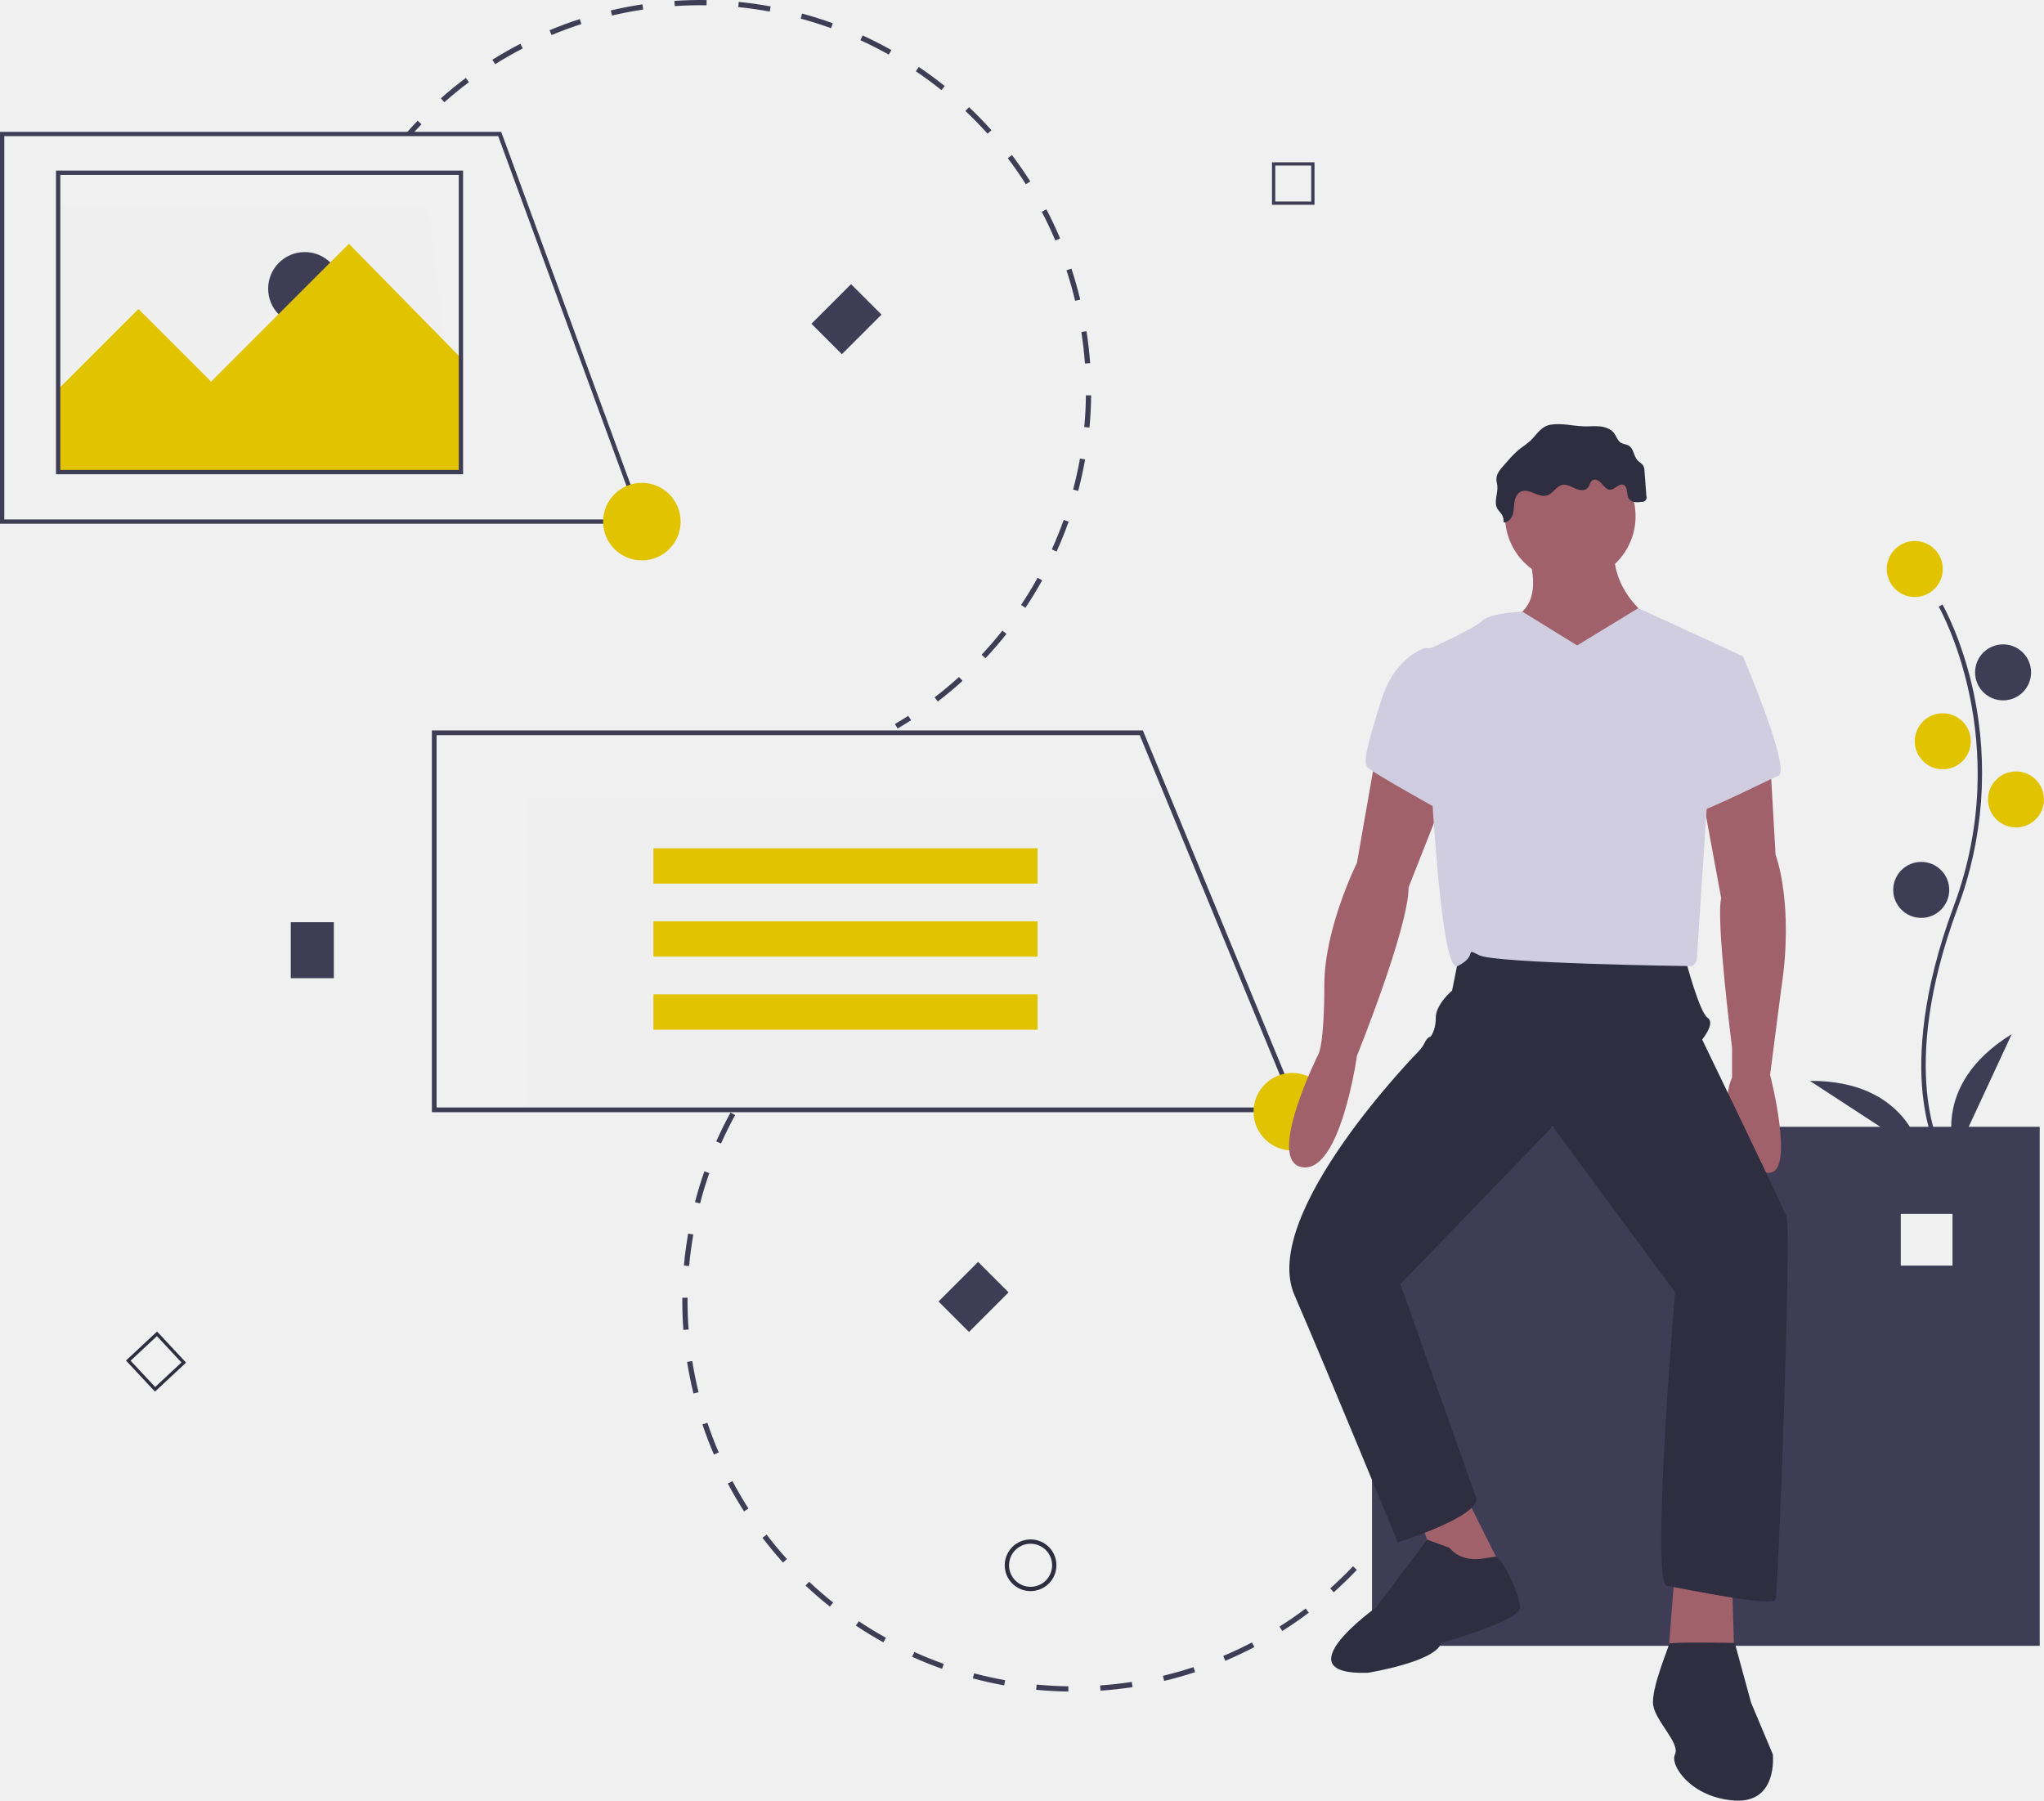
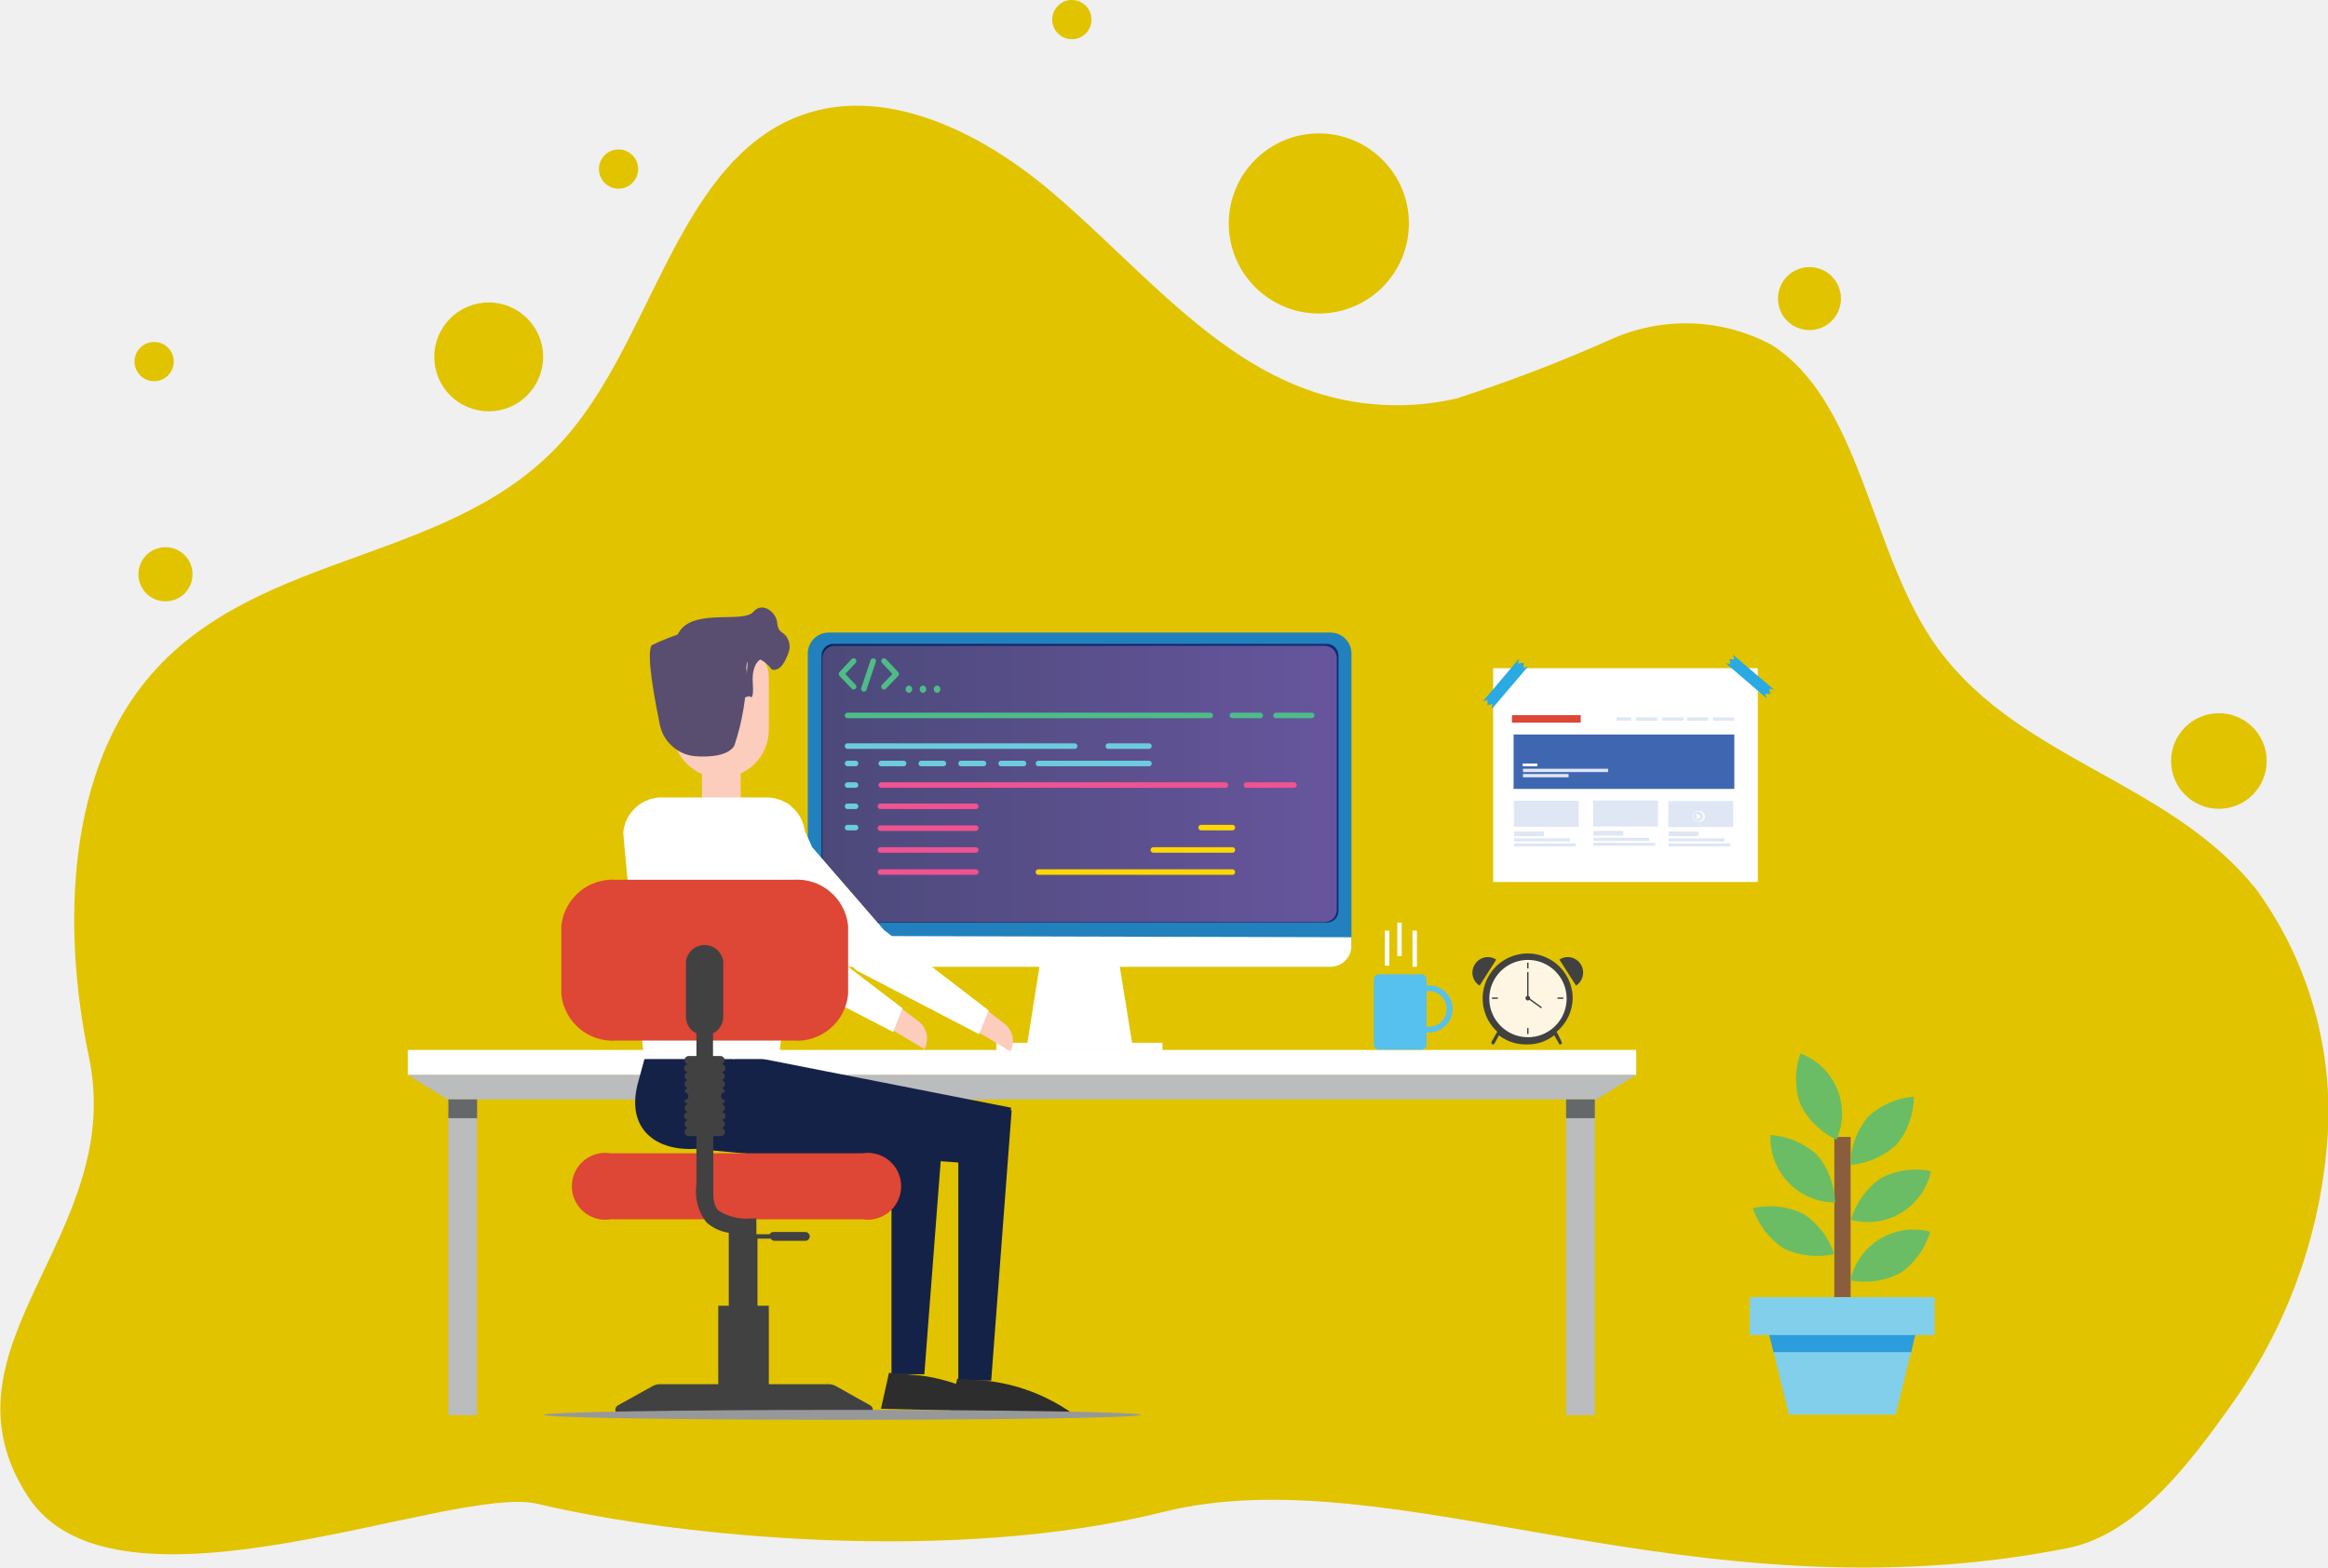
- <svg xmlns="http://www.w3.org/2000/svg" id="e557b204-1bfc-4f91-8d35-03414f04ca70" data-name="Layer 1" width="949" height="836.095" viewBox="0 0 949 836.095">
-   <polygon points="214 219.205 27 219.205 27 96.205 198.889 96.205 214 219.205" fill="#efefef" />
-   <circle cx="141.5" cy="134.048" r="17" fill="#3f3d56" />
-   <path d="M314.45,93.401c1.612-1.829,3.281-3.649,4.962-5.41l1.76,1.68c-1.66,1.738-3.307,3.534-4.897,5.338Z" transform="translate(-125.5 -31.95243)" fill="#3f3d56" />
-   <path d="M330.181,77.611c3.717-3.298,7.615-6.479,11.588-9.455l1.459,1.946c-3.919,2.936-7.765,6.074-11.432,9.328Zm23.919-17.916c4.207-2.637,8.578-5.13,12.99-7.41l1.117,2.161c-4.353,2.249-8.665,4.708-12.815,7.309Zm26.549-13.717c4.577-1.903,9.297-3.642,14.029-5.169l.747,2.315c-4.67,1.506-9.327,3.222-13.843,5.1ZM409.642,39.166l-.557-2.367c4.841-1.139,9.78-2.09,14.679-2.828l.362,2.406C419.292,37.104,414.419,38.043,409.642,39.166Zm29.147-4.383-.163-2.427c4.954-.332,9.982-.46,14.946-.381l-.038,2.433C448.636,34.329,443.676,34.456,438.788,34.783Zm29.47.472.24-2.42c4.942.491,9.927,1.196,14.815,2.096l-.44,2.392C478.051,36.436,473.134,35.74,468.259,35.255Zm91.164,320.498c3.885-2.976,7.696-6.154,11.329-9.447l1.634,1.802c-3.682,3.338-7.546,6.559-11.483,9.575ZM497.266,40.593l.636-2.348c4.79,1.299,9.589,2.815,14.263,4.505l-.827,2.287C506.726,43.37,501.992,41.875,497.266,40.593ZM581.263,335.957c3.344-3.577,6.583-7.339,9.624-11.18l1.907,1.51c-3.083,3.894-6.365,7.706-9.754,11.331ZM524.995,50.624l1.012-2.212c4.516,2.067,9.001,4.347,13.331,6.776l-1.19,2.121C533.877,54.912,529.451,52.663,524.995,50.624ZM599.562,312.844c2.718-4.078,5.298-8.319,7.671-12.604l2.128,1.179c-2.405,4.343-5.021,8.641-7.774,12.774ZM550.711,65.046l1.359-2.017c4.117,2.774,8.169,5.755,12.045,8.857L562.596,73.786C558.771,70.725,554.773,67.784,550.711,65.046Zm63.136,222.005c2.015-4.467,3.87-9.072,5.511-13.688l2.292.815c-1.664,4.678-3.543,9.345-5.586,13.873ZM573.721,83.468l1.671-1.768c3.61,3.413,7.119,7.015,10.43,10.707L584.011,94.031C580.745,90.389,577.283,86.835,573.721,83.468Zm50.005,175.802c1.258-4.743,2.331-9.59,3.191-14.407l2.395.427c-.872,4.882-1.96,9.795-3.234,14.603ZM593.392,105.405l1.939-1.469c2.997,3.957,5.864,8.086,8.521,12.274l-2.054,1.303C599.176,113.382,596.349,109.308,593.392,105.405Zm35.515,124.836c.458-4.876.717-9.834.769-14.736l2.432.026c-.052,4.968-.314,9.994-.779,14.937Zm-19.732-99.956,2.155-1.128c2.3,4.393,4.447,8.942,6.381,13.52l-2.241.946C613.561,139.107,611.444,134.619,609.175,130.285Zm20.044,70.473c-.353-4.876-.916-9.807-1.673-14.657l2.404-.375c.767,4.915,1.338,9.914,1.696,14.856Zm-8.575-43.321,2.311-.76c1.548,4.709,2.926,9.563,4.087,14.383l-2.365.57C623.531,166.869,622.171,162.084,620.643,157.436Z" transform="translate(-125.5 -31.95243)" fill="#3f3d56" />
-   <path d="M541.012,368.114c2.076-1.213,4.156-2.486,6.182-3.783l1.312,2.048c-2.053,1.315-4.162,2.605-6.266,3.835Z" transform="translate(-125.5 -31.95243)" fill="#3f3d56" />
-   <polygon points="27 180.742 64.268 143.474 98 177.205 162 113.205 214.5 166.705 214.5 219.205 27 219.205 27 180.742" fill="#e1c300" />
-   <path d="M762.5,555.158v241h310v-241Zm269.519,64.449h-24.009V595.598h24.009Z" transform="translate(-125.5 -31.95243)" fill="#3f3d56" />
-   <rect x="135" y="428.205" width="20" height="26" fill="#3f3d56" />
-   <rect x="567.5" y="621.158" width="20" height="26" transform="translate(492.0631 -254.5661) rotate(45)" fill="#3f3d56" />
-   <rect x="508.5" y="167.158" width="20" height="26" transform="translate(153.7559 -345.8203) rotate(45)" fill="#3f3d56" />
-   <path d="M785.503,718.401c-1.107,2.172-2.272,4.349-3.463,6.473l-2.122-1.19c1.176-2.096,2.326-4.244,3.418-6.387Z" transform="translate(-125.5 -31.95243)" fill="#3f3d56" />
-   <path d="M774.186,737.604c-2.781,4.118-5.768,8.168-8.876,12.036l-1.896-1.523c3.067-3.817,6.013-7.812,8.757-11.875Zm-18.72,23.295c-3.42,3.599-7.035,7.099-10.743,10.404l-1.619-1.816c3.658-3.26,7.224-6.712,10.598-10.263Zm-22.31,19.881c-3.961,2.98-8.101,5.837-12.306,8.492l-1.299-2.057c4.15-2.619,8.234-5.438,12.142-8.378ZM706.764,794.579l1.128,2.155c-4.406,2.305-8.954,4.454-13.516,6.385l-.948-2.24C697.928,798.973,702.415,796.854,706.764,794.579Zm-27.145,11.484.76,2.31c-4.716,1.552-9.555,2.925-14.383,4.081l-.567-2.366C670.192,808.949,674.966,807.594,679.619,806.063Zm-28.664,6.862.368,2.404c-4.909.752-9.913,1.307-14.871,1.649l-.168-2.427C641.176,814.214,646.111,813.667,650.955,812.925ZM483.047,525.111c-3.024,3.847-5.927,7.873-8.628,11.964l-2.03-1.34c2.738-4.148,5.68-8.228,8.745-12.127ZM621.531,814.959l-.033,2.432c-4.963-.068-9.988-.345-14.935-.822l.233-2.421C611.677,814.619,616.635,814.892,621.531,814.959ZM466.808,549.712c-2.351,4.295-4.554,8.743-6.545,13.22l-2.223-.989c2.019-4.537,4.252-9.045,6.635-13.398Zm125.37,262.418-.431,2.394c-4.888-.881-9.798-1.975-14.596-3.252l.626-2.35C582.511,810.182,587.356,811.261,592.179,812.13ZM454.822,576.645c-1.619,4.626-3.066,9.374-4.301,14.114l-2.354-.613c1.251-4.804,2.717-9.617,4.358-14.304ZM563.686,804.546l-.816,2.291c-4.677-1.665-9.343-3.545-13.868-5.588l1.001-2.217C554.469,801.048,559.072,802.903,563.686,804.546ZM447.391,605.178c-.843,4.827-1.495,9.749-1.939,14.627l-2.423-.22c.45-4.945,1.111-9.932,1.965-14.825ZM536.822,792.416l-1.179,2.127c-4.344-2.409-8.638-5.027-12.762-7.781l1.351-2.023C528.3,787.457,532.536,790.04,536.822,792.416ZM444.721,634.542c-.04,4.907.123,9.869.487,14.748l-2.426.181c-.368-4.946-.534-9.975-.494-14.949Zm67.598,141.51-1.513,1.904c-3.886-3.089-7.688-6.376-11.302-9.773l1.666-1.772C504.735,769.762,508.486,773.006,512.319,776.052ZM446.913,663.948c.767,4.837,1.748,9.704,2.915,14.465l-2.362.579c-1.183-4.825-2.178-9.759-2.955-14.662ZM490.852,755.872l-1.807,1.628c-3.319-3.684-6.528-7.557-9.539-11.512l1.936-1.473C484.412,748.416,487.578,752.237,490.852,755.872Zm-36.919-63.286c1.553,4.636,3.323,9.273,5.261,13.782l-2.235.96c-1.964-4.57-3.758-9.271-5.332-13.969ZM472.999,732.42l-2.05,1.31c-2.669-4.177-5.209-8.537-7.531-12.917l2.149-1.14C467.86,723.999,470.366,728.297,472.999,732.42Z" transform="translate(-125.5 -31.95243)" fill="#3f3d56" />
-   <path d="M497.811,508.566c-1.71,1.691-3.408,3.44-5.048,5.2l-1.78-1.658c1.663-1.784,3.384-3.557,5.118-5.271Z" transform="translate(-125.5 -31.95243)" fill="#3f3d56" />
-   <path d="M1025.646,567.679c-.229-.375-5.641-9.41-7.517-28.172-1.721-17.213-.614-46.227,14.433-86.698,28.506-76.671-6.569-138.533-6.928-139.149l1.73-1.004c.091.156,9.142,15.929,14.488,41.044a179.061,179.061,0,0,1-7.416,99.807c-28.457,76.54-7.301,112.773-7.084,113.131Z" transform="translate(-125.5 -31.95243)" fill="#3f3d56" />
-   <circle cx="889" cy="264.205" r="13" fill="#e1c300" />
-   <circle cx="930" cy="312.205" r="13" fill="#3f3d56" />
-   <circle cx="902" cy="344.205" r="13" fill="#e1c300" />
-   <circle cx="936" cy="371.205" r="13" fill="#e1c300" />
-   <circle cx="892" cy="413.205" r="13" fill="#3f3d56" />
-   <path d="M1033.5,568.158s-13-32,26-56Z" transform="translate(-125.5 -31.95243)" fill="#3f3d56" />
-   <path d="M1017.512,567.577s-5.916-34.029-51.709-33.738Z" transform="translate(-125.5 -31.95243)" fill="#3f3d56" />
-   <path d="M603.983,770.754a12,12,0,1,1,12-12A12.014,12.014,0,0,1,603.983,770.754Zm0-22a10,10,0,1,0,10,10A10.011,10.011,0,0,0,603.983,748.754Z" transform="translate(-125.5 -31.95243)" fill="#2f2e41" />
-   <path d="M735.811,127.044H716.07V107.303h19.741Zm-18.223-1.519h16.704V108.821H717.588Z" transform="translate(-125.5 -31.95243)" fill="#3f3d56" />
-   <path d="M197.455,678.124l-13.465-14.436,14.436-13.465,13.465,14.436ZM186.136,663.762l11.394,12.215,12.215-11.394L198.351,652.369Z" transform="translate(-125.5 -31.95243)" fill="#2f2e41" />
-   <polygon points="602.103 515.335 244.286 515.335 244.286 370.895 541.92 370.895 602.103 515.335" fill="#efefef" />
-   <path d="M729.238,548.382H326.017v-177.267h330.099l.279.677ZM328.205,546.193h397.763L654.651,373.303H328.205Z" transform="translate(-125.5 -31.95243)" fill="#3f3d56" />
-   <rect x="303.375" y="393.874" width="178.361" height="16.414" fill="#e1c300" />
-   <rect x="303.375" y="427.796" width="178.361" height="16.414" fill="#e1c300" />
-   <rect x="303.375" y="461.717" width="178.361" height="16.414" fill="#e1c300" />
-   <path d="M424.932,275.158H125.5v-182H358.198l.241.656Zm-297.432-2H422.068l-65.267-178H127.5Z" transform="translate(-125.5 -31.95243)" fill="#3f3d56" />
-   <path d="M340.5,252.158h-189v-141h189Zm-187-2h185v-137h-185Z" transform="translate(-125.5 -31.95243)" fill="#3f3d56" />
-   <circle cx="298" cy="242.205" r="18" fill="#e1c300" />
-   <circle cx="600" cy="516.205" r="18" fill="#e1c300" />
-   <circle cx="729.08" cy="239.742" r="30.288" fill="#a0616a" />
-   <path d="M833.756,286.208s10.096,22.716-3.786,31.55,22.716,45.433,22.716,45.433l40.385-42.909s-21.454-13.882-17.668-36.598Z" transform="translate(-125.5 -31.95243)" fill="#a0616a" />
-   <path d="M764.345,382.121l-8.834,50.481s-15.144,30.288-15.144,56.791-2.524,31.55-2.524,31.55-25.24,50.481-7.572,53.005,25.24-51.743,25.24-51.743,23.978-59.315,23.978-78.245l16.406-41.647Z" transform="translate(-125.5 -31.95243)" fill="#a0616a" />
-   <path d="M947.338,384.645l2.524,44.171s8.834,22.716,2.524,63.101l-5.048,39.122s11.358,44.171,0,45.433-25.24-27.764-17.668-44.171V518.419s-7.572-59.315-5.048-69.411l-8.834-47.957Z" transform="translate(-125.5 -31.95243)" fill="#a0616a" />
-   <polygon points="657.776 702.271 670.396 735.083 698.16 730.035 680.492 694.699 657.776 702.271" fill="#a0616a" />
-   <polygon points="777.667 728.773 773.881 776.73 805.431 776.73 804.169 735.083 777.667 728.773" fill="#a0616a" />
-   <path d="M803.468,472.986l-3.786,18.93s-7.572,6.31-7.572,12.62-2.524,8.834-2.524,8.834-1.262,0-2.524,2.524a15.618,15.618,0,0,1-2.524,3.786s-74.459,75.721-58.053,113.581S774.442,748.105,774.442,748.105,811.04,736.747,811.04,727.913l-35.336-99.699L846.376,555.017l56.791,76.983s-11.358,135.036-3.786,136.298,49.219,10.096,50.481,6.31,7.572-171.634,5.048-177.944-39.122-82.031-39.122-82.031,6.31-7.572,2.524-10.096S908.215,478.034,908.215,478.034,809.778,461.628,803.468,472.986Z" transform="translate(-125.5 -31.95243)" fill="#2f2e41" />
-   <path d="M857.735,331.64l-25.438-15.689S817.35,316.496,813.564,320.282s-26.502,13.882-26.502,13.882,5.048,151.442,15.144,146.394,2.524-8.834,10.096-5.048,97.175,5.048,98.437,5.048,2.524-2.524,2.524-2.524l5.048-76.983,16.406-64.363L886.146,314.339Z" transform="translate(-125.5 -31.95243)" fill="#d0cde1" />
-   <path d="M797.158,332.902H787.062s-13.882,3.786-20.192,23.978-8.834,29.026-6.31,31.55,36.598,21.454,36.598,21.454Z" transform="translate(-125.5 -31.95243)" fill="#d0cde1" />
-   <path d="M917.049,335.426l17.668,1.262s22.716,53.005,16.406,55.529-42.909,21.454-42.909,17.668S917.049,335.426,917.049,335.426Z" transform="translate(-125.5 -31.95243)" fill="#d0cde1" />
-   <path d="M798.42,750.629l-10.29-3.786-23.784,31.55s-44.171,31.55-3.786,30.288c0,0,31.55-5.048,34.074-13.882,0,0,36.598-10.096,36.598-16.406s-8.411-23.132-11.146-23.555S805.992,759.464,798.42,750.629Z" transform="translate(-125.5 -31.95243)" fill="#2f2e41" />
-   <path d="M930.931,794.8s-30.681-.499-30.485.382-8.638,21.073-7.376,28.645,12.62,17.668,10.096,22.716,7.572,20.192,27.764,21.454,17.668-21.454,17.668-21.454l-10.096-23.978Z" transform="translate(-125.5 -31.95243)" fill="#2f2e41" />
-   <path d="M836.009,236.637a57.331,57.331,0,0,1-4.738,3.625,45.041,45.041,0,0,0-5.712,5.673l-1.953,2.187c-1.662,1.861-3.425,3.984-3.355,6.478.026.925.31,1.823.422,2.742.442,3.646-1.786,7.653.048,10.834.53.92,1.35,1.639,1.935,2.525a5.903,5.903,0,0,1,.933,3.844c1.971.081,3.588-1.686,4.206-3.559s.535-3.897.836-5.847,1.147-4.014,2.918-4.882c3.78-1.852,8.12,2.963,12.155,1.763,2.817-.838,4.303-4.33,7.183-4.916,2.061-.419,4.046.806,5.962,1.674s4.499,1.27,5.854-.339c.897-1.065.993-2.773,2.182-3.497,1.426-.868,3.212.34,4.291,1.613s2.272,2.83,3.94,2.783c2.213-.061,3.909-3.009,6.01-2.31,2.371.789,1.281,4.584,2.719,6.627,1.216,1.728,3.764,1.626,5.857,1.34a2.098,2.098,0,0,0,2.184-2.801l-.874-11.596a5.599,5.599,0,0,0-.513-2.314c-.609-1.103-1.87-1.661-2.727-2.585-1.803-1.941-1.716-5.343-3.957-6.755-1.164-.733-2.686-.711-3.842-1.457-1.482-.956-1.959-2.872-2.998-4.298-1.484-2.039-4.079-2.984-6.587-3.243s-5.04.053-7.56-.029c-5.124-.167-10.248-1.609-15.398-.765C840.938,229.893,839.052,233.705,836.009,236.637Z" transform="translate(-125.5 -31.95243)" fill="#2f2e41" />
+ <svg xmlns="http://www.w3.org/2000/svg" viewBox="0 0 84.27 56.75">
+   <defs>
+     <style>.cls-1{isolation:isolate;}.cls-2{fill:#e1c300;}.cls-3{fill:#fff;}.cls-4{fill:#babcbe;}.cls-5{fill:#6e6f71;opacity:0.8;}.cls-27,.cls-5,.cls-9{mix-blend-mode:multiply;}.cls-27,.cls-6{fill:#56c1ee;}.cls-7{fill:#bfbdbe;mix-blend-mode:darken;}.cls-8{fill:#2280bd;}.cls-9{opacity:0.81;fill:url(#Degradado_sin_nombre_28);}.cls-10,.cls-12,.cls-13,.cls-14{fill:none;stroke-linecap:round;stroke-linejoin:round;stroke-width:0.2px;}.cls-10{stroke:#4ebc88;}.cls-11{fill:#4ebc88;}.cls-12{stroke:#6cccde;}.cls-13{stroke:#ef5392;}.cls-14{stroke:#fed700;}.cls-15{fill:#152247;}.cls-16{fill:#fcccbc;}.cls-17{fill:#594e70;}.cls-18{fill:#2d2d2d;}.cls-19{fill:#de4635;}.cls-20{fill:#414142;}.cls-21{fill:#fef6e3;}.cls-22{fill:#2aaae2;}.cls-23{fill:#3f67b1;}.cls-24{fill:#dfe6f4;}.cls-25{fill:#979899;}.cls-26{fill:#82cfec;}.cls-28{fill:#8a5e3c;}.cls-29{fill:#6bbd65;}</style>
+     <linearGradient id="Degradado_sin_nombre_28" x1="29.74" y1="28.36" x2="48.45" y2="28.36" gradientUnits="userSpaceOnUse">
+       <stop offset="0" stop-color="#231f5b" />
+       <stop offset="1" stop-color="#432e86" />
+     </linearGradient>
+   </defs>
+   <g class="cls-1">
+     <g id="Layer_2" data-name="Layer 2">
+       <g id="Layer_1-2" data-name="Layer 1">
+         <path class="cls-2" d="M74.82,56.05c2.45-.48,4.34-2.92,5.94-5.18a18.86,18.86,0,0,0,3.45-9.17,13.72,13.72,0,0,0-2.49-9.44c-3.24-4.13-8.92-4.73-11.85-9.19-2.2-3.37-2.58-8.58-5.75-10.59a6.59,6.59,0,0,0-5.77-.21,55.37,55.37,0,0,1-5.64,2.16,9.61,9.61,0,0,1-5.89-.52c-3.34-1.4-5.91-4.56-8.8-7S31.27,2.76,28.09,4.6c-3.68,2.13-4.66,7.86-7.61,11.23-4,4.61-11,4-15,8.58-3,3.43-3.28,9-2.26,13.86C4.58,44.73-2.51,48.73,1,54.16c3.17,4.94,15.38-.45,18.45.28,5.14,1.22,15.08,2.18,22.64.3C50.45,52.65,61.16,58.74,74.82,56.05Z" />
+         <circle class="cls-2" cx="17.69" cy="12.92" r="1.97" />
+         <circle class="cls-2" cx="65.5" cy="10.81" r="1.14" />
+         <circle class="cls-2" cx="22.39" cy="6.12" r="0.71" />
+         <circle class="cls-2" cx="80.32" cy="27.55" r="1.73" />
+         <circle class="cls-2" cx="5.99" cy="20.79" r="0.98" />
+         <circle class="cls-2" cx="47.74" cy="8.09" r="3.26" />
+         <circle class="cls-2" cx="38.8" cy="0.71" r="0.71" />
+         <circle class="cls-2" cx="5.58" cy="13.09" r="0.71" />
+         <rect class="cls-3" x="14.76" y="38.01" width="44.47" height="0.91" />
+         <polygon class="cls-4" points="57.8 39.8 16.2 39.8 14.76 38.91 59.23 38.91 57.8 39.8" />
+         <rect class="cls-4" x="16.23" y="39.8" width="1.04" height="11.43" />
+         <rect class="cls-4" x="56.69" y="39.8" width="1.04" height="11.43" />
+         <rect class="cls-5" x="56.69" y="39.8" width="1.04" height="0.68" />
+         <rect class="cls-5" x="16.23" y="39.8" width="1.04" height="0.68" />
+         <path class="cls-6" d="M51.64,35.68h0v-.23a.18.18,0,0,0-.18-.18H49.91a.18.18,0,0,0-.18.18v2.37a.18.18,0,0,0,.18.18h1.55a.18.18,0,0,0,.18-.18v-.45h0a.85.85,0,1,0,0-1.69Zm0,1.49h0V35.88h0a.65.65,0,1,1,0,1.29Z" />
+         <path class="cls-3" d="M50.58,34.61h.16V33.4h-.16Zm-.45.35h.16V33.69h-.16Zm1-1.27V35h.16V33.69Z" />
+         <polygon class="cls-7" points="43.22 30.35 43.04 29.26 40.33 29.26 40.14 30.35 43.22 30.35" />
+         <polygon class="cls-3" points="41 37.88 37.17 37.88 37.72 34.41 40.44 34.41 41 37.88" />
+         <rect class="cls-8" x="29.24" y="22.9" width="19.68" height="12.05" rx="0.76" ry="0.76" />
+         <rect class="cls-3" x="29.77" y="23.38" width="18.62" height="10" rx="0.44" ry="0.44" />
+         <rect class="cls-3" x="36.07" y="37.75" width="6.01" height="0.27" />
+         <path class="cls-3" d="M29.24,33.88v.31A.76.76,0,0,0,30,35H48.16a.76.76,0,0,0,.76-.76v-.31Z" />
+         <rect class="cls-9" x="29.74" y="23.31" width="18.71" height="10.09" rx="0.42" ry="0.42" />
+         <polyline class="cls-10" points="30.9 23.93 30.46 24.4 30.9 24.86" />
+         <polyline class="cls-10" points="32 23.93 32.44 24.4 32 24.86" />
+         <line class="cls-10" x1="31.27" y1="24.94" x2="31.61" y2="23.93" />
+         <ellipse class="cls-11" cx="32.9" cy="24.95" rx="0.12" ry="0.13" />
+         <ellipse class="cls-11" cx="33.41" cy="24.95" rx="0.12" ry="0.13" />
+         <ellipse class="cls-11" cx="33.92" cy="24.95" rx="0.12" ry="0.13" />
+         <line class="cls-10" x1="30.68" y1="25.9" x2="43.81" y2="25.9" />
+         <line class="cls-10" x1="44.61" y1="25.9" x2="45.62" y2="25.9" />
+         <line class="cls-10" x1="46.19" y1="25.9" x2="47.48" y2="25.9" />
+         <line class="cls-12" x1="30.68" y1="27.01" x2="38.9" y2="27.01" />
+         <line class="cls-12" x1="40.12" y1="27.01" x2="41.59" y2="27.01" />
+         <line class="cls-12" x1="41.59" y1="27.64" x2="37.59" y2="27.64" />
+         <line class="cls-12" x1="37.05" y1="27.64" x2="36.24" y2="27.64" />
+         <line class="cls-12" x1="35.6" y1="27.64" x2="34.79" y2="27.64" />
+         <line class="cls-12" x1="34.15" y1="27.64" x2="33.35" y2="27.64" />
+         <line class="cls-12" x1="32.71" y1="27.64" x2="31.9" y2="27.64" />
+         <line class="cls-13" x1="44.36" y1="28.42" x2="31.9" y2="28.42" />
+         <line class="cls-12" x1="30.97" y1="27.64" x2="30.68" y2="27.64" />
+         <line class="cls-12" x1="30.97" y1="28.42" x2="30.68" y2="28.42" />
+         <line class="cls-12" x1="30.97" y1="29.19" x2="30.68" y2="29.19" />
+         <line class="cls-12" x1="30.97" y1="29.96" x2="30.68" y2="29.96" />
+         <line class="cls-13" x1="45.12" y1="28.42" x2="46.84" y2="28.42" />
+         <line class="cls-13" x1="31.87" y1="29.19" x2="35.32" y2="29.19" />
+         <line class="cls-13" x1="31.87" y1="29.98" x2="35.32" y2="29.98" />
+         <line class="cls-13" x1="31.87" y1="30.77" x2="35.32" y2="30.77" />
+         <line class="cls-13" x1="31.87" y1="31.57" x2="35.32" y2="31.57" />
+         <line class="cls-14" x1="37.59" y1="31.57" x2="44.61" y2="31.57" />
+         <line class="cls-14" x1="41.75" y1="30.77" x2="44.61" y2="30.77" />
+         <line class="cls-14" x1="43.48" y1="29.96" x2="44.61" y2="29.96" />
+         <path class="cls-15" d="M33.4,40l-.57,2.3-7.67-.71c-1.4.08-2.49-.7-2.08-2.34l.45-1.65Z" />
+         <path class="cls-15" d="M36.6,40.1l-.17,2.11-7.65-.55c-1.6-.14-2.73-.78-2.46-2.15l.31-1.37Z" />
+         <path class="cls-16" d="M25.82,27.36h.59a.41.41,0,0,1,.41.41v2.07a0,0,0,0,1,0,0h-1.4a0,0,0,0,1,0,0V27.76a.41.41,0,0,1,.41-.41Z" transform="translate(52.23 57.19) rotate(180)" />
+         <path class="cls-16" d="M32.16,37.2l1.3.78h0a.79.79,0,0,0-.2-1l-.66-.5Z" />
+         <path class="cls-3" d="M25.07,29.71s-.77,1.87,0,2.55,2.81,2.79,2.81,2.79l4.45,2.31.34-.86-3.82-2.91-2.59-3s-.82-1.87-1-1.57A3.15,3.15,0,0,0,25.07,29.71Z" />
+         <path class="cls-3" d="M28.19,38.34H23.31l-.75-8.19a1.4,1.4,0,0,1,1.49-1.28h3.6a1.4,1.4,0,0,1,1.49,1.28Z" />
+         <path class="cls-16" d="M25.49,23.38H26.7a1.13,1.13,0,0,1,1.13,1.13v1.91a1.74,1.74,0,0,1-1.74,1.74h0a1.74,1.74,0,0,1-1.74-1.74V24.51a1.13,1.13,0,0,1,1.13-1.13Z" />
+         <path class="cls-17" d="M24.5,24.44s-.39-1.26.29-1.79,2.16-.12,2.48-.5.82,0,.86.38.17.31.31.48a.62.62,0,0,1,.1.62c-.08.23-.27.7-.6.61,0,0-.38-.54-.83-.42s-.36.34-.92.25-.84-.8-1.11-.36S24.65,24.46,24.5,24.44Z" />
+         <path class="cls-16" d="M35.27,37.28l1.3.78h0a.78.78,0,0,0-.21-1l-.65-.5Z" />
+         <path class="cls-3" d="M28.18,29.78s-.78,1.88,0,2.56S31,35.13,31,35.13l4.44,2.31.35-.86L32,33.67l-2.6-3s-.81-1.88-1-1.57A3.15,3.15,0,0,0,28.18,29.78Z" />
+         <polygon class="cls-15" points="33.46 49.75 32.27 49.75 32.27 39.97 34.21 39.97 33.46 49.75" />
+         <polygon class="cls-15" points="35.88 49.98 34.69 49.98 34.69 40.2 36.62 40.2 35.88 49.98" />
+         <path class="cls-17" d="M27.7,23.79l-.17.08s-.33.15-.28.86-.12.47-.12.47l-.17.05.15-1.81.38.23a.5.5,0,0,0-.46.62A8.66,8.66,0,0,1,26.58,27c-.23.37-.9.41-1.36.38a1.4,1.4,0,0,1-.78-.28h0a1.42,1.42,0,0,1-.55-.84c-.18-.88-.51-2.6-.3-2.9a7.53,7.53,0,0,1,2.5-.73,1.41,1.41,0,0,1,1.26.41l.18.18v.36" />
+         <path class="cls-18" d="M32.18,49.7,31.89,51l4.6.11a6.69,6.69,0,0,0-3.13-1.31Z" />
+         <path class="cls-18" d="M34.65,49.91l-.29,1.27,4.6.09A6.71,6.71,0,0,0,35.84,50Z" />
+         <path class="cls-19" d="M28.7,31.85H22.32a1.87,1.87,0,0,0-2,1.66V36a1.87,1.87,0,0,0,2,1.67H28.7a1.86,1.86,0,0,0,2-1.67V33.51A1.86,1.86,0,0,0,28.7,31.85Z" />
+         <path class="cls-19" d="M31.22,41.75H22.1a1.21,1.21,0,1,0,0,2.39h9.12a1.21,1.21,0,1,0,0-2.39Z" />
+         <path class="cls-20" d="M26.11,38.53a.16.16,0,0,0,.12-.15.15.15,0,0,0-.15-.15h-.27v-.82a.67.67,0,0,0,.37-.6v-2a.68.68,0,0,0-1.35,0v2a.66.66,0,0,0,.38.6v.82h-.28a.15.15,0,0,0-.15.15.16.16,0,0,0,.12.15.14.14,0,0,0,0,.28.16.16,0,0,0-.12.15.14.14,0,0,0,.12.14.15.15,0,0,0-.12.15.14.14,0,0,0,.12.14.15.15,0,0,0-.12.15.14.14,0,0,1,0,.28.15.15,0,0,0,.12.15.14.14,0,0,0-.12.14.16.16,0,0,0,.12.15.14.14,0,0,0,0,.28.16.16,0,0,0-.12.15.14.14,0,0,0,.12.14.16.16,0,0,0-.12.15.15.15,0,0,0,.15.15h.28v1.55c0,.06,0,.12,0,.18a1.83,1.83,0,0,0,.36,1.39,1.57,1.57,0,0,0,.81.38v2.64H26v2.84h-2.1a.58.58,0,0,0-.26.06l-1.26.7a.19.19,0,0,0,.1.36h8.92a.19.19,0,0,0,.09-.36l-1.25-.7a.58.58,0,0,0-.26-.06H27.83V47.27h-.41V44.84h.48a.16.16,0,0,0,.14.08h1.11a.16.16,0,0,0,0-.32H28a.16.16,0,0,0-.14.08h-.48v-.57h-.18A1.87,1.87,0,0,1,26,43.82c-.18-.18-.19-.48-.18-1V41.13h.27a.15.15,0,0,0,.15-.15.16.16,0,0,0-.12-.15.14.14,0,0,0,.12-.14.16.16,0,0,0-.12-.15.14.14,0,0,0,0-.28.16.16,0,0,0,.12-.15.14.14,0,0,0-.12-.14.15.15,0,0,0,.12-.15.14.14,0,0,1,0-.28.15.15,0,0,0-.12-.15.14.14,0,0,0,.12-.14.15.15,0,0,0-.12-.15.14.14,0,0,0,.12-.14.16.16,0,0,0-.12-.15.14.14,0,0,0,0-.28Z" />
+         <path class="cls-21" d="M56.82,36.14a1.52,1.52,0,1,1-1.52-1.52A1.52,1.52,0,0,1,56.82,36.14Z" />
+         <path class="cls-20" d="M55.39,36.14a.09.09,0,0,1-.09.08.09.09,0,0,1-.08-.08.09.09,0,0,1,.08-.09A.09.09,0,0,1,55.39,36.14Z" />
+         <path class="cls-20" d="M53.39,34.91a.55.55,0,0,0,.17.77l.6-.94A.55.55,0,0,0,53.39,34.91Zm3.83,0a.55.55,0,0,0-.77-.17l.6.94A.56.56,0,0,0,57.22,34.91Zm-.29,1.24a1.63,1.63,0,1,0-2.73,1.2L54,37.7a.08.08,0,0,0,0,.09.06.06,0,0,0,.09,0l.17-.31a1.58,1.58,0,0,0,1,.33,1.56,1.56,0,0,0,1-.33l.18.31s0,.05.08,0,0,0,0-.09l-.17-.35A1.62,1.62,0,0,0,56.93,36.15Zm-1.63,1.4a1.4,1.4,0,1,1,1.41-1.4A1.4,1.4,0,0,1,55.3,37.55Z" />
+         <rect class="cls-20" x="55.28" y="34.85" width="0.05" height="0.21" />
+         <rect class="cls-20" x="55.28" y="35.19" width="0.05" height="0.93" />
+         <rect class="cls-20" x="55.52" y="36" width="0.05" height="0.62" transform="translate(117.44 12.36) rotate(125.68)" />
+         <rect class="cls-20" x="56.46" y="36.03" width="0.05" height="0.21" transform="translate(92.62 -20.35) rotate(90)" />
+         <rect class="cls-20" x="55.28" y="37.21" width="0.05" height="0.21" transform="translate(110.61 74.64) rotate(180)" />
+         <rect class="cls-20" x="54.1" y="36.03" width="0.05" height="0.21" transform="translate(17.98 90.26) rotate(-90)" />
+         <rect class="cls-3" x="54.05" y="24.19" width="9.58" height="7.74" />
+         <polygon class="cls-22" points="54 25.67 54.02 25.48 53.84 25.53 53.85 25.34 53.68 25.39 54.99 23.84 54.95 24.02 55.16 23.99 55.15 24.18 55.32 24.12 54 25.67" />
+         <polygon class="cls-22" points="62.47 24.01 62.64 24.03 62.6 23.86 62.78 23.87 62.73 23.7 64.22 24.97 64.05 24.93 64.08 25.13 63.9 25.11 63.95 25.28 62.47 24.01" />
+         <rect class="cls-23" x="54.79" y="26.59" width="7.99" height="1.97" />
+         <rect class="cls-24" x="54.8" y="28.99" width="2.35" height="0.94" />
+         <rect class="cls-3" x="55.12" y="27.64" width="0.53" height="0.1" />
+         <rect class="cls-24" x="55.13" y="27.83" width="3.08" height="0.12" />
+         <rect class="cls-24" x="55.13" y="28.02" width="1.65" height="0.12" />
+         <rect class="cls-24" x="58.52" y="25.97" width="0.53" height="0.12" />
+         <rect class="cls-24" x="59.22" y="25.97" width="0.77" height="0.12" />
+         <rect class="cls-24" x="60.16" y="25.97" width="0.77" height="0.12" />
+         <rect class="cls-24" x="61.07" y="25.97" width="0.77" height="0.12" />
+         <rect class="cls-24" x="62.01" y="25.97" width="0.77" height="0.12" />
+         <rect class="cls-19" x="54.73" y="25.89" width="2.49" height="0.27" />
+         <rect class="cls-24" x="54.81" y="30.1" width="1.08" height="0.17" />
+         <rect class="cls-24" x="54.81" y="30.35" width="2.02" height="0.11" />
+         <rect class="cls-24" x="54.81" y="30.53" width="2.24" height="0.11" />
+         <rect class="cls-24" x="57.67" y="28.98" width="2.35" height="0.94" />
+         <rect class="cls-24" x="57.68" y="30.08" width="1.08" height="0.17" />
+         <rect class="cls-24" x="57.68" y="30.33" width="2.02" height="0.11" />
+         <rect class="cls-24" x="57.68" y="30.51" width="2.24" height="0.11" />
+         <rect class="cls-24" x="60.39" y="29" width="2.35" height="0.94" />
+         <rect class="cls-24" x="60.4" y="30.1" width="1.08" height="0.17" />
+         <rect class="cls-24" x="60.4" y="30.35" width="2.02" height="0.11" />
+         <rect class="cls-24" x="60.4" y="30.53" width="2.24" height="0.11" />
+         <polygon class="cls-3" points="61.41 29.45 61.59 29.56 61.41 29.66 61.41 29.45" />
+         <path class="cls-3" d="M61.47,29.36a.2.2,0,0,0-.19.2.2.2,0,0,0,.19.19.2.2,0,1,0,0-.39Zm0,.37a.17.17,0,0,1-.17-.17.17.17,0,0,1,.17-.18.18.18,0,0,1,.18.18A.18.18,0,0,1,61.47,29.73Z" />
+         <ellipse class="cls-25" cx="30.49" cy="51.22" rx="10.8" ry="0.18" />
+         <polygon class="cls-26" points="68.62 51.21 64.76 51.21 63.74 47.09 69.64 47.09 68.62 51.21" />
+         <polygon class="cls-27" points="63.97 48.03 64.2 48.95 69.18 48.95 69.4 48.03 63.97 48.03" />
+         <rect class="cls-28" x="66.4" y="41.16" width="0.59" height="5.8" />
+         <rect class="cls-26" x="63.34" y="46.96" width="6.69" height="1.37" />
+         <path class="cls-29" d="M69.9,42.4A2.34,2.34,0,0,1,67,44.16a2.79,2.79,0,0,1,1.07-1.5A2.71,2.71,0,0,1,69.9,42.4Z" />
+         <path class="cls-29" d="M69.87,44.59a2.75,2.75,0,0,1-1.07,1.49,2.78,2.78,0,0,1-1.82.27,2.34,2.34,0,0,1,2.89-1.76Z" />
+         <path class="cls-29" d="M69.28,39.7a2.74,2.74,0,0,1-.62,1.73,2.79,2.79,0,0,1-1.68.74,2.79,2.79,0,0,1,.63-1.73A2.75,2.75,0,0,1,69.28,39.7Z" />
+         <path class="cls-29" d="M66.4,45.4a2.85,2.85,0,0,1-1.83-.2,2.82,2.82,0,0,1-1.12-1.46,2.78,2.78,0,0,1,1.83.2A2.82,2.82,0,0,1,66.4,45.4Z" />
+         <path class="cls-29" d="M66.43,43.53a2.34,2.34,0,0,1-2.34-2.44,2.79,2.79,0,0,1,1.69.72A2.84,2.84,0,0,1,66.43,43.53Z" />
+         <path class="cls-29" d="M65.17,38.14a2.73,2.73,0,0,0,0,1.84,2.78,2.78,0,0,0,1.31,1.28,2.33,2.33,0,0,0-1.3-3.12Z" />
+       </g>
+     </g>
+   </g>
</svg>
